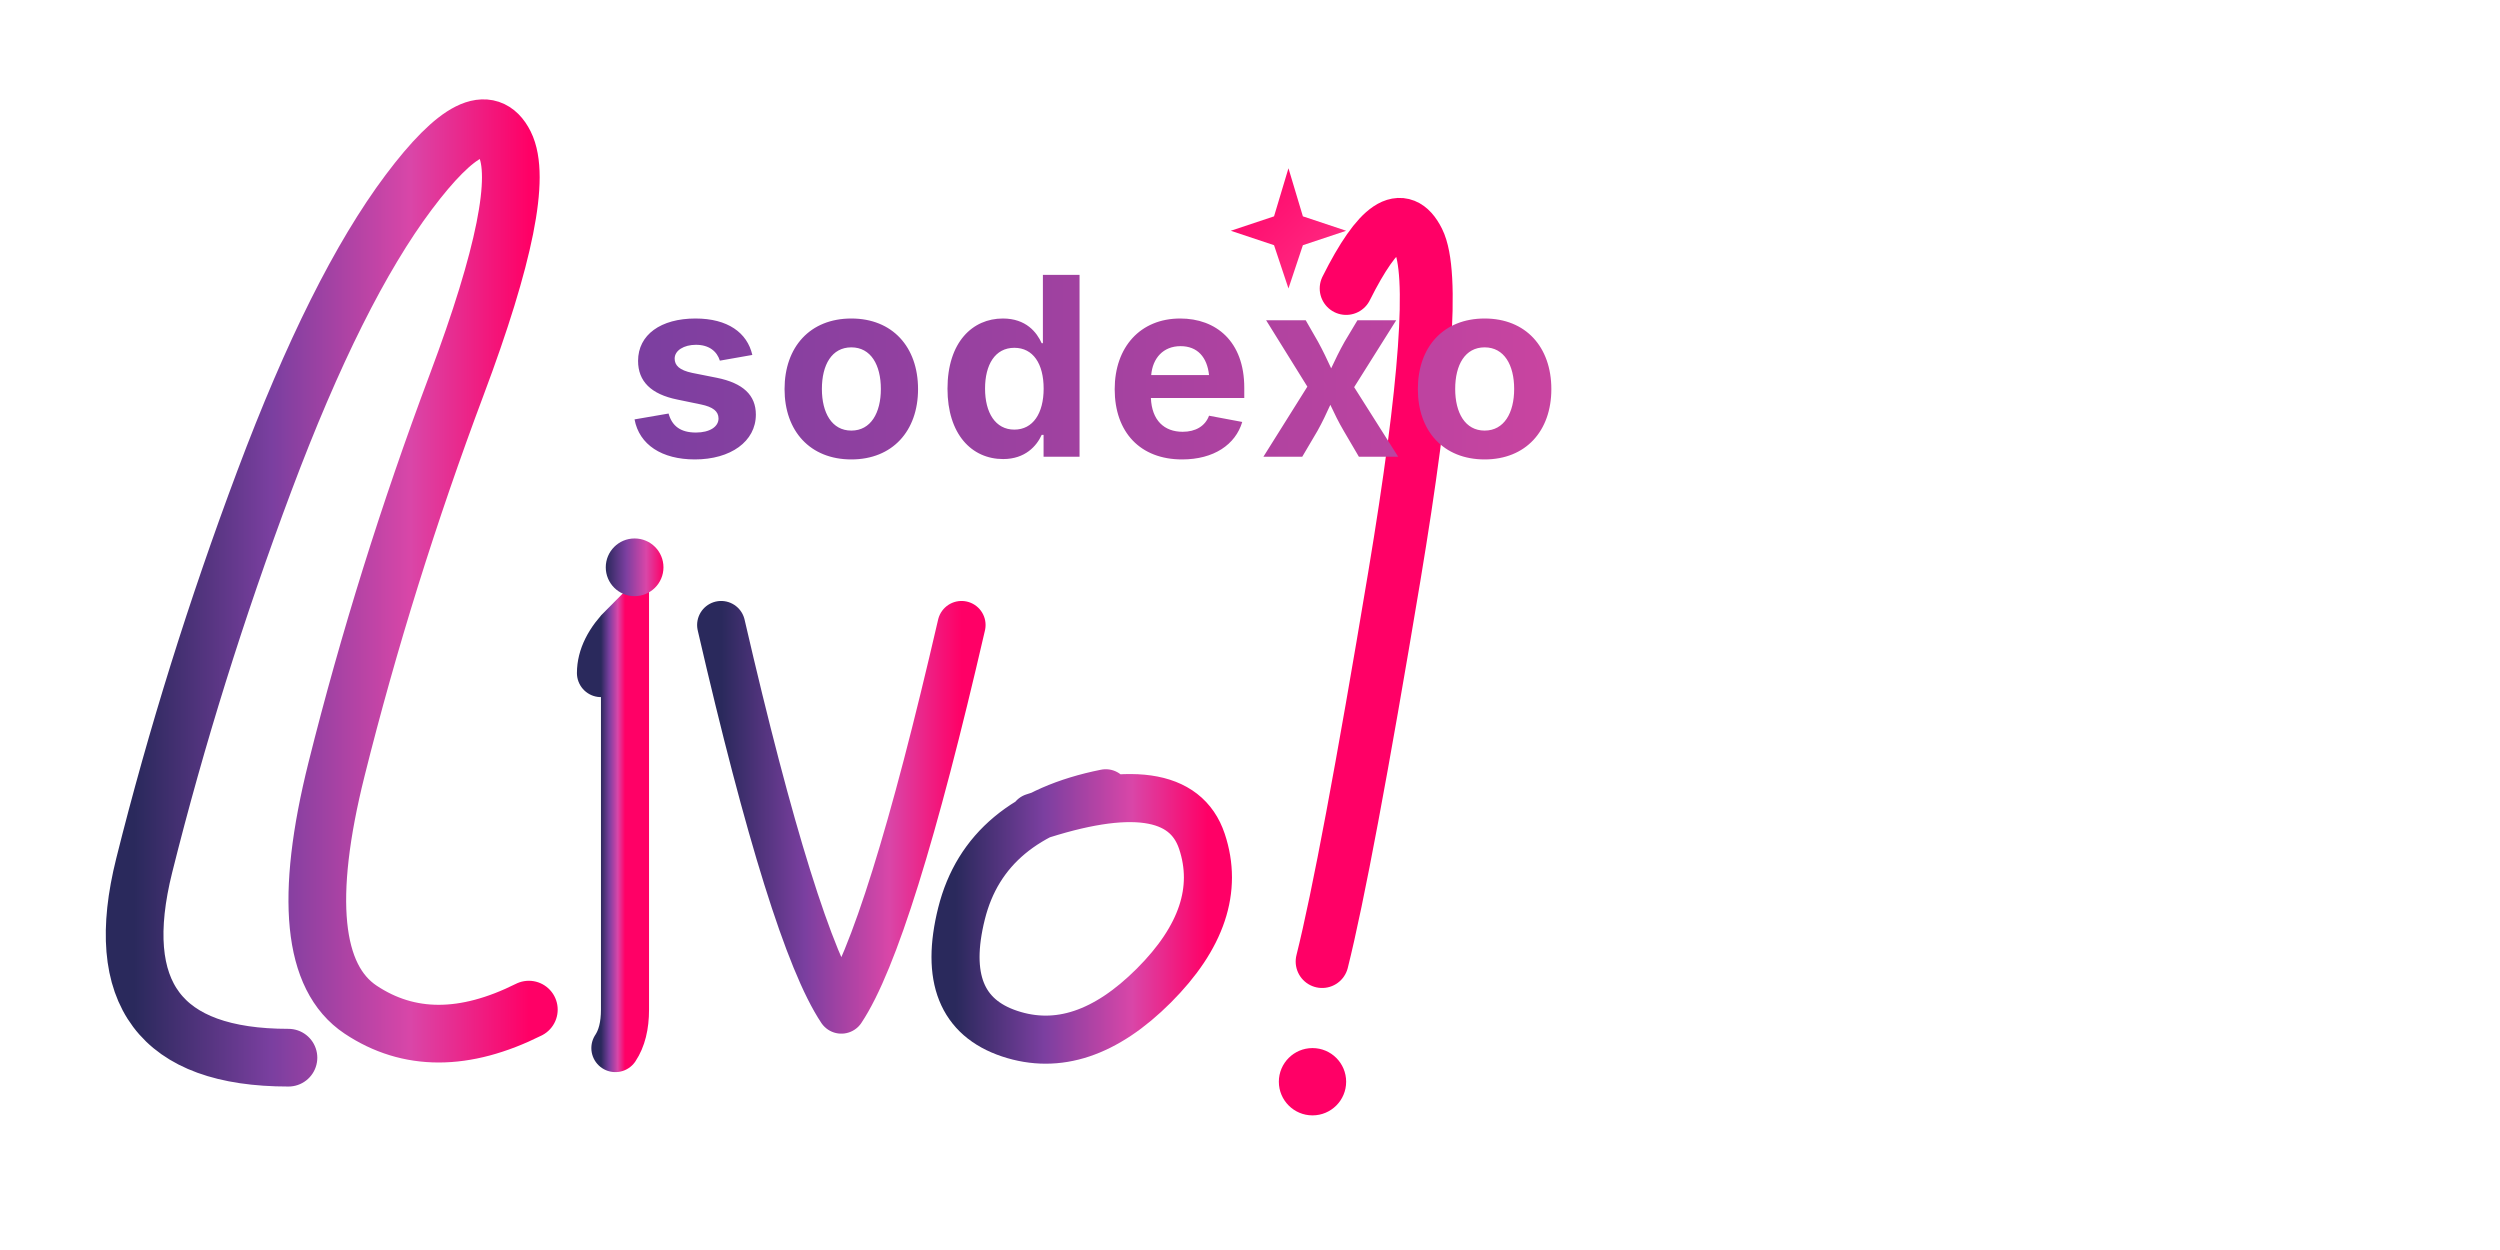
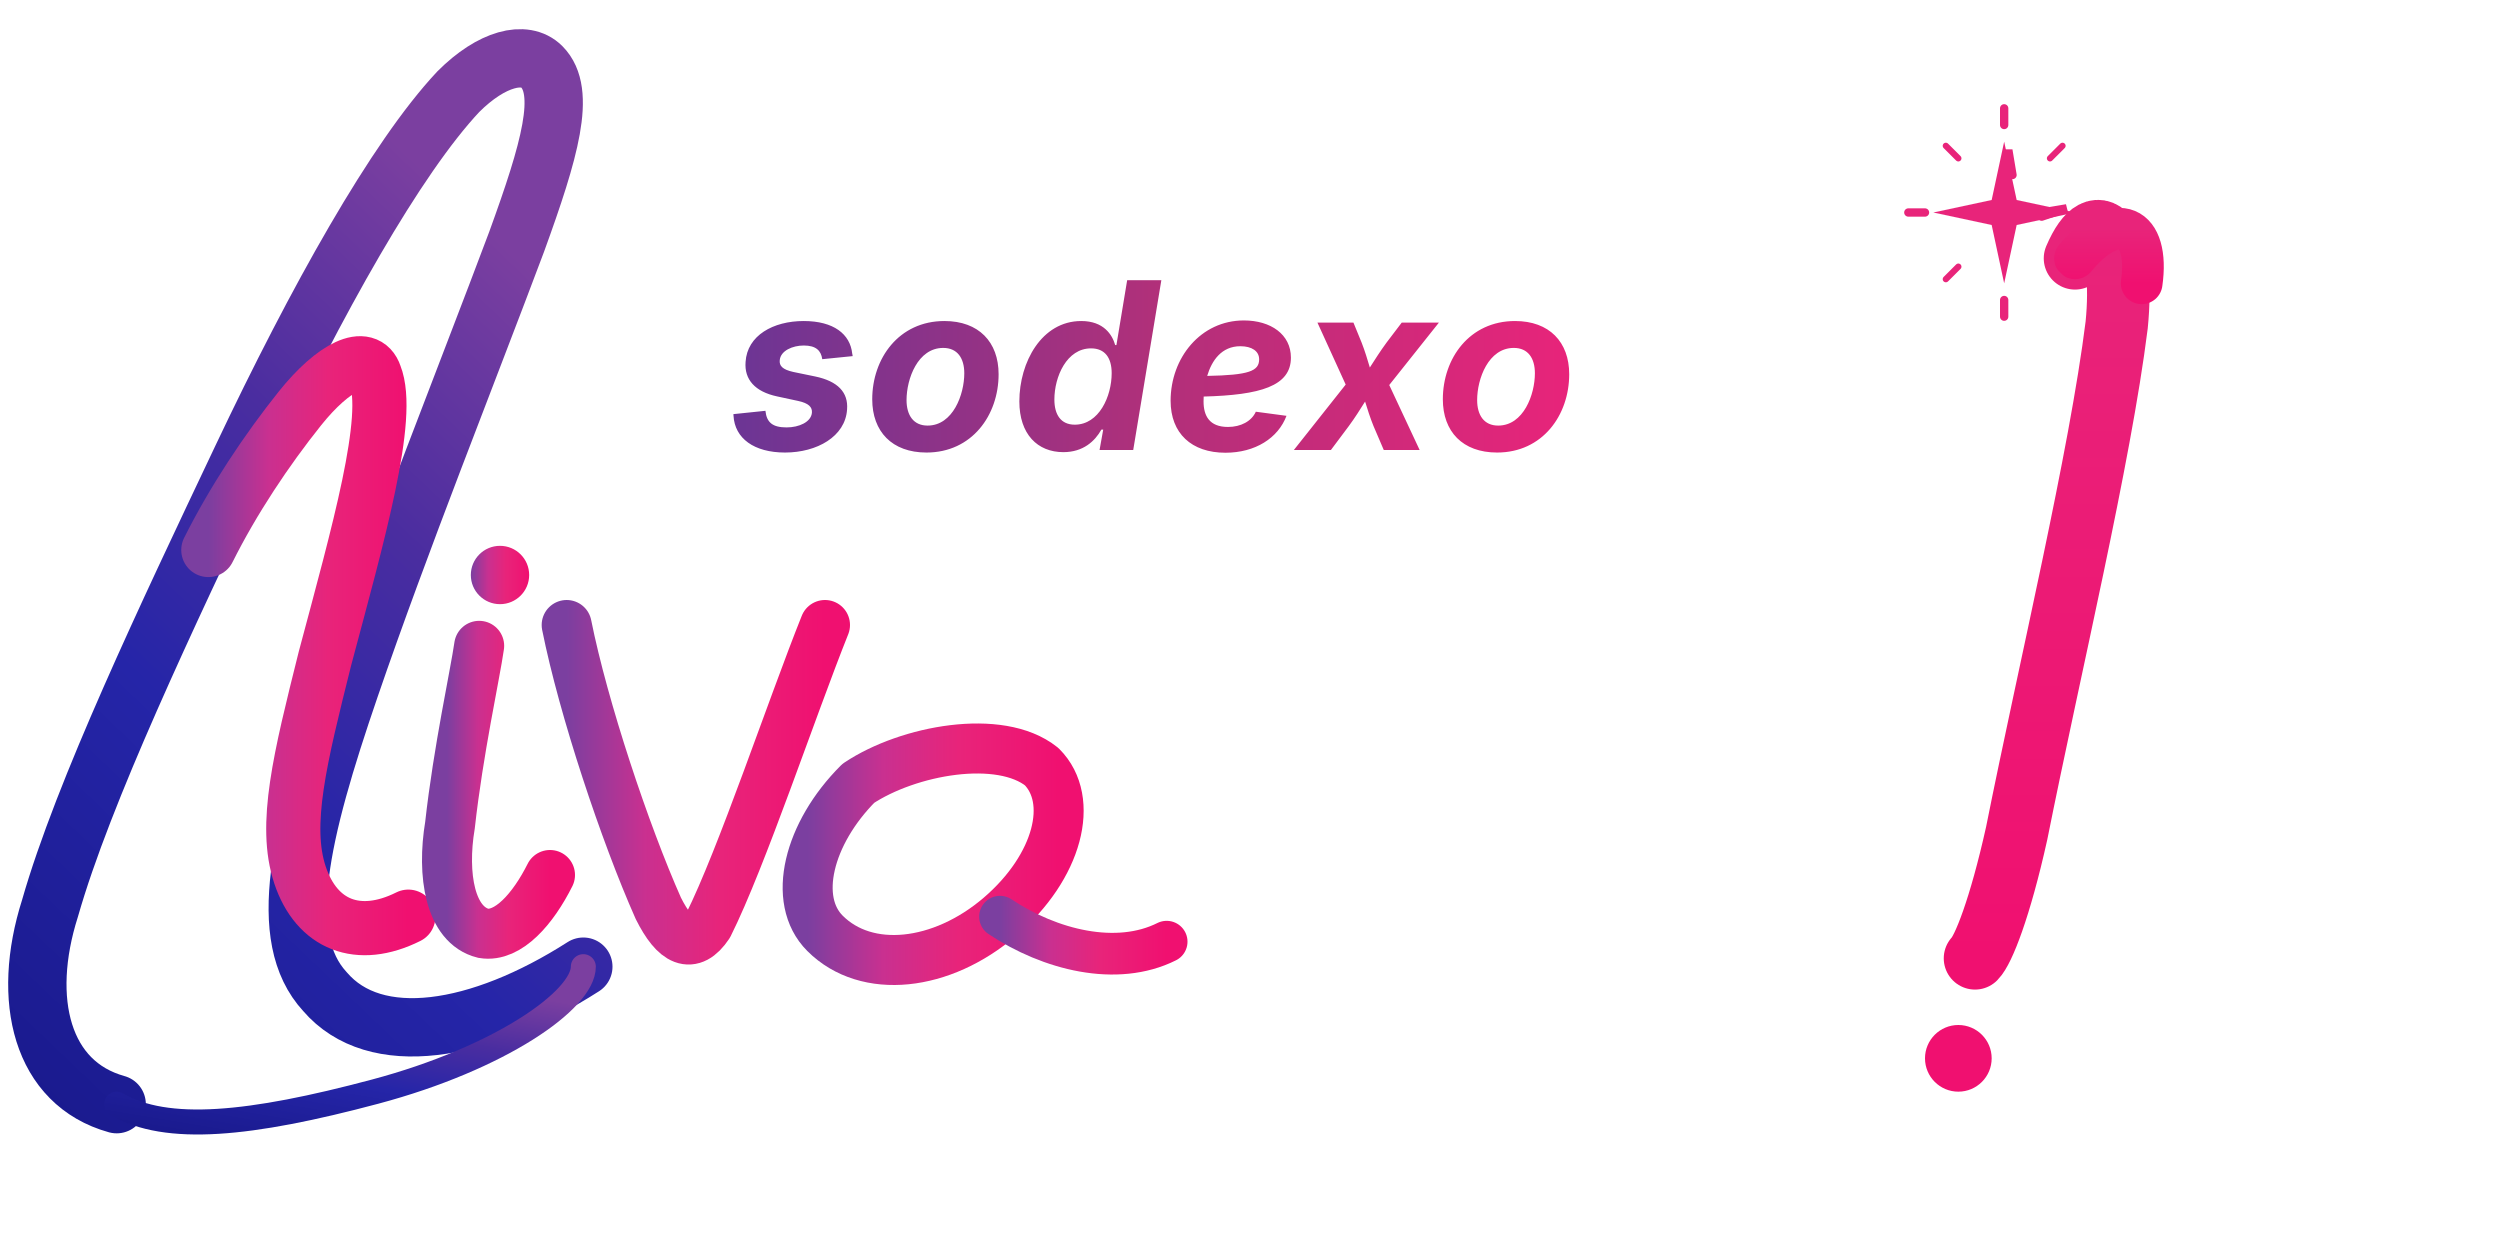
- <svg xmlns="http://www.w3.org/2000/svg" viewBox="0 0 520 260">
+ <svg xmlns="http://www.w3.org/2000/svg" viewBox="0 0 600 300">
  <defs>
-     <linearGradient id="liveGrad" x1="0%" y1="0%" x2="100%" y2="0%">
-       <stop offset="0%" stop-color="#2A295C" />
-       <stop offset="35%" stop-color="#7B3FA0" />
-       <stop offset="70%" stop-color="#D946A8" />
-       <stop offset="100%" stop-color="#FF0066" />
+     <linearGradient id="mainGrad" x1="0%" y1="50%" x2="100%" y2="50%">
+       <stop offset="0%" stop-color="#1a1a8e" />
+       <stop offset="25%" stop-color="#2d2d9e" />
+       <stop offset="45%" stop-color="#7b3fa0" />
+       <stop offset="65%" stop-color="#c93090" />
+       <stop offset="85%" stop-color="#e8247a" />
+       <stop offset="100%" stop-color="#f01070" />
    </linearGradient>
    <linearGradient id="sodexoGrad" x1="0%" y1="0%" x2="100%" y2="0%">
-       <stop offset="0%" stop-color="#7B3FA0" />
-       <stop offset="100%" stop-color="#C944A0" />
+       <stop offset="0%" stop-color="#6b3595" />
+       <stop offset="50%" stop-color="#b0307a" />
+       <stop offset="100%" stop-color="#e8247a" />
    </linearGradient>
-     <linearGradient id="starGrad" x1="0%" y1="0%" x2="100%" y2="100%">
-       <stop offset="0%" stop-color="#FF0066" />
-       <stop offset="100%" stop-color="#FF3388" />
+     <linearGradient id="swooshGrad" x1="0%" y1="100%" x2="50%" y2="0%">
+       <stop offset="0%" stop-color="#1a1a8e" />
+       <stop offset="40%" stop-color="#2525a8" />
+       <stop offset="70%" stop-color="#4a2da0" />
+       <stop offset="100%" stop-color="#7b3fa0" />
+     </linearGradient>
+     <linearGradient id="liveGrad" x1="0%" y1="50%" x2="100%" y2="50%">
+       <stop offset="0%" stop-color="#7b3fa0" />
+       <stop offset="30%" stop-color="#c93090" />
+       <stop offset="60%" stop-color="#e8247a" />
+       <stop offset="100%" stop-color="#f01070" />
+     </linearGradient>
+     <linearGradient id="bangGrad" x1="50%" y1="0%" x2="50%" y2="100%">
+       <stop offset="0%" stop-color="#e8247a" />
+       <stop offset="100%" stop-color="#f01070" />
    </linearGradient>
  </defs>
-   <path d="M 60 220 Q 20 220 30 180 Q 40 140 55 100 Q 70 60 85 40 Q 100 20 105 30 Q 110 40 95 80 Q 80 120 70 160 Q 60 200 75 210 Q 90 220 110 210" stroke="url(#liveGrad)" stroke-width="12" fill="none" stroke-linecap="round" stroke-linejoin="round" />
-   <path d="M 125 140 Q 125 135 130 130 L 130 210 Q 130 215 128 218" stroke="url(#liveGrad)" stroke-width="10" fill="none" stroke-linecap="round" />
-   <circle cx="132" cy="118" r="6" fill="url(#liveGrad)" />
-   <path d="M 150 130 Q 165 195 175 210 Q 185 195 200 130" stroke="url(#liveGrad)" stroke-width="10" fill="none" stroke-linecap="round" stroke-linejoin="round" />
-   <path d="M 215 170 Q 245 160 250 175 Q 255 190 240 205 Q 225 220 210 215 Q 195 210 200 190 Q 205 170 230 165" stroke="url(#liveGrad)" stroke-width="10" fill="none" stroke-linecap="round" />
-   <path d="M 280 60 Q 290 40 295 50 Q 300 60 290 120 Q 280 180 275 200" stroke="#FF0066" stroke-width="11" fill="none" stroke-linecap="round" />
-   <circle cx="273" cy="225" r="7" fill="#FF0066" />
-   <path d="M 265 45 L 268 35 L 271 45 L 280 48 L 271 51 L 268 60 L 265 51 L 256 48 Z" fill="url(#starGrad)" />
-   <text x="130" y="95" font-family="'Inter', 'Segoe UI', sans-serif" font-size="52" font-weight="700" fill="url(#sodexoGrad)" letter-spacing="2">sodexo</text>
+   <path d="     M 28 265     C 10 260, 5 240, 12 218     C 20 190, 40 148, 58 110     C 76 72, 95 38, 110 22     C 118 14, 126 12, 130 16     C 136 22, 132 36, 124 58     C 112 90, 96 130, 84 165     C 72 200, 66 225, 78 238     C 90 252, 115 248, 140 232   " stroke="url(#swooshGrad)" stroke-width="14" fill="none" stroke-linecap="round" stroke-linejoin="round" />
+   <path d="     M 28 265     C 40 272, 60 270, 90 262     C 120 254, 140 240, 140 232   " stroke="url(#swooshGrad)" stroke-width="6" fill="none" stroke-linecap="round" />
+   <text x="175" y="108" font-family="'Segoe UI', 'Inter', 'Helvetica Neue', Arial, sans-serif" font-size="56" font-weight="700" font-style="italic" fill="url(#sodexoGrad)" letter-spacing="1">sodexo</text>
+   <path d="     M 50 132     C 56 120, 64 108, 72 98     C 80 88, 88 84, 90 90     C 94 100, 86 128, 78 158     C 72 182, 68 198, 72 210     C 76 222, 86 226, 98 220   " stroke="url(#liveGrad)" stroke-width="13" fill="none" stroke-linecap="round" stroke-linejoin="round" />
+   <path d="     M 115 155     C 114 162, 110 180, 108 198     C 106 210, 108 222, 116 224     C 122 225, 128 218, 132 210   " stroke="url(#liveGrad)" stroke-width="12" fill="none" stroke-linecap="round" />
+   <circle cx="120" cy="138" r="7" fill="url(#liveGrad)" />
+   <path d="     M 136 150     C 140 170, 150 200, 158 218     C 162 226, 166 228, 170 222     C 178 206, 190 170, 198 150   " stroke="url(#liveGrad)" stroke-width="12" fill="none" stroke-linecap="round" stroke-linejoin="round" />
+   <path d="     M 206 188     C 218 180, 240 176, 250 184     C 258 192, 254 208, 240 220     C 226 232, 208 234, 198 224     C 190 216, 194 200, 206 188   " stroke="url(#liveGrad)" stroke-width="12" fill="none" stroke-linecap="round" stroke-linejoin="round" />
+   <path d="     M 240 220     C 252 228, 268 232, 280 226   " stroke="url(#liveGrad)" stroke-width="10" fill="none" stroke-linecap="round" />
+   <path d="     M 498 62     C 504 48, 510 58, 508 78     C 504 110, 492 160, 484 200     C 480 218, 476 228, 474 230   " stroke="url(#bangGrad)" stroke-width="15" fill="none" stroke-linecap="round" />
+   <path d="     M 498 62     C 508 50, 516 54, 514 68   " stroke="url(#bangGrad)" stroke-width="10" fill="none" stroke-linecap="round" />
+   <ellipse cx="470" cy="254" rx="8" ry="8" fill="#f01070" />
+   <path d="     M 478 48 L 481 34 L 484 48 L 498 51 L 484 54 L 481 68 L 478 54 L 464 51 Z   " fill="#e8247a" />
+   <path d="     M 481 42 L 482 36 L 483 42 M 490 51 L 496 50 L 490 52   " stroke="#e8247a" stroke-width="2" fill="none" stroke-linecap="round" />
+   <line x1="481" y1="30" x2="481" y2="26" stroke="#e8247a" stroke-width="2" stroke-linecap="round" />
+   <line x1="500" y1="51" x2="504" y2="51" stroke="#e8247a" stroke-width="2" stroke-linecap="round" />
+   <line x1="462" y1="51" x2="458" y2="51" stroke="#e8247a" stroke-width="2" stroke-linecap="round" />
+   <line x1="481" y1="72" x2="481" y2="76" stroke="#e8247a" stroke-width="2" stroke-linecap="round" />
+   <line x1="492" y1="38" x2="495" y2="35" stroke="#e8247a" stroke-width="1.5" stroke-linecap="round" />
+   <line x1="470" y1="38" x2="467" y2="35" stroke="#e8247a" stroke-width="1.5" stroke-linecap="round" />
+   <line x1="492" y1="64" x2="495" y2="67" stroke="#e8247a" stroke-width="1.5" stroke-linecap="round" />
+   <line x1="470" y1="64" x2="467" y2="67" stroke="#e8247a" stroke-width="1.5" stroke-linecap="round" />
</svg>
